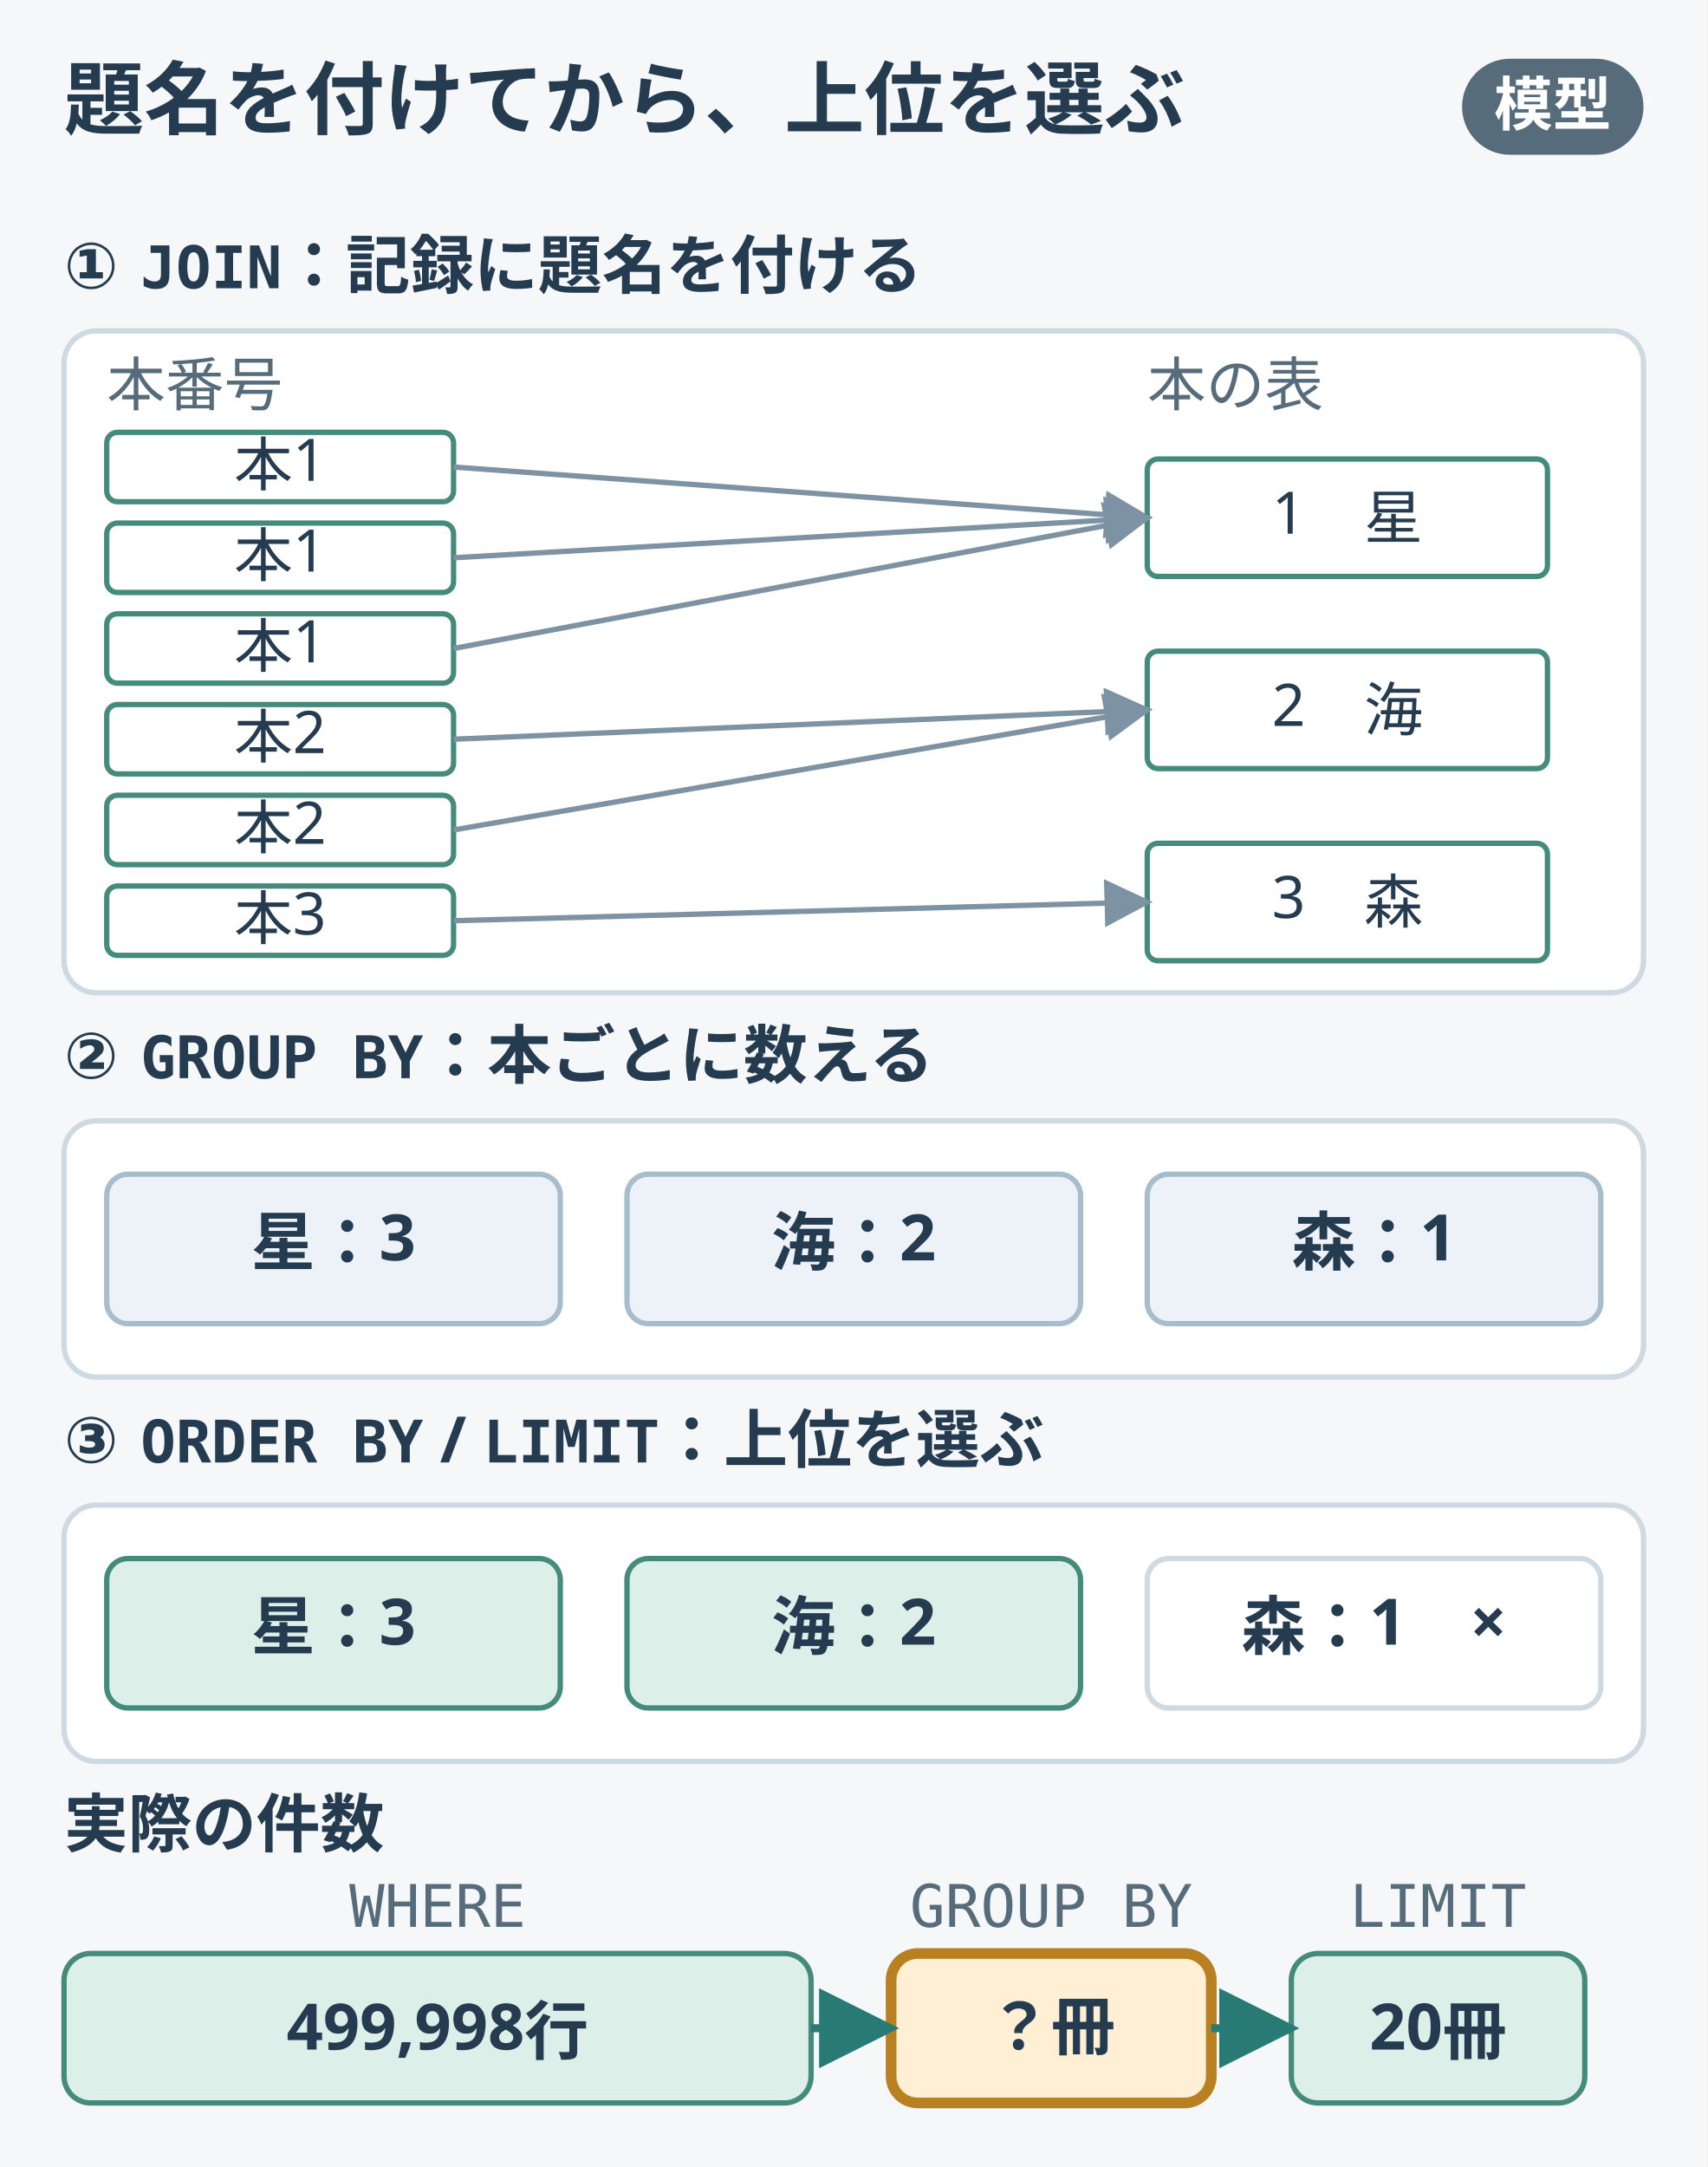
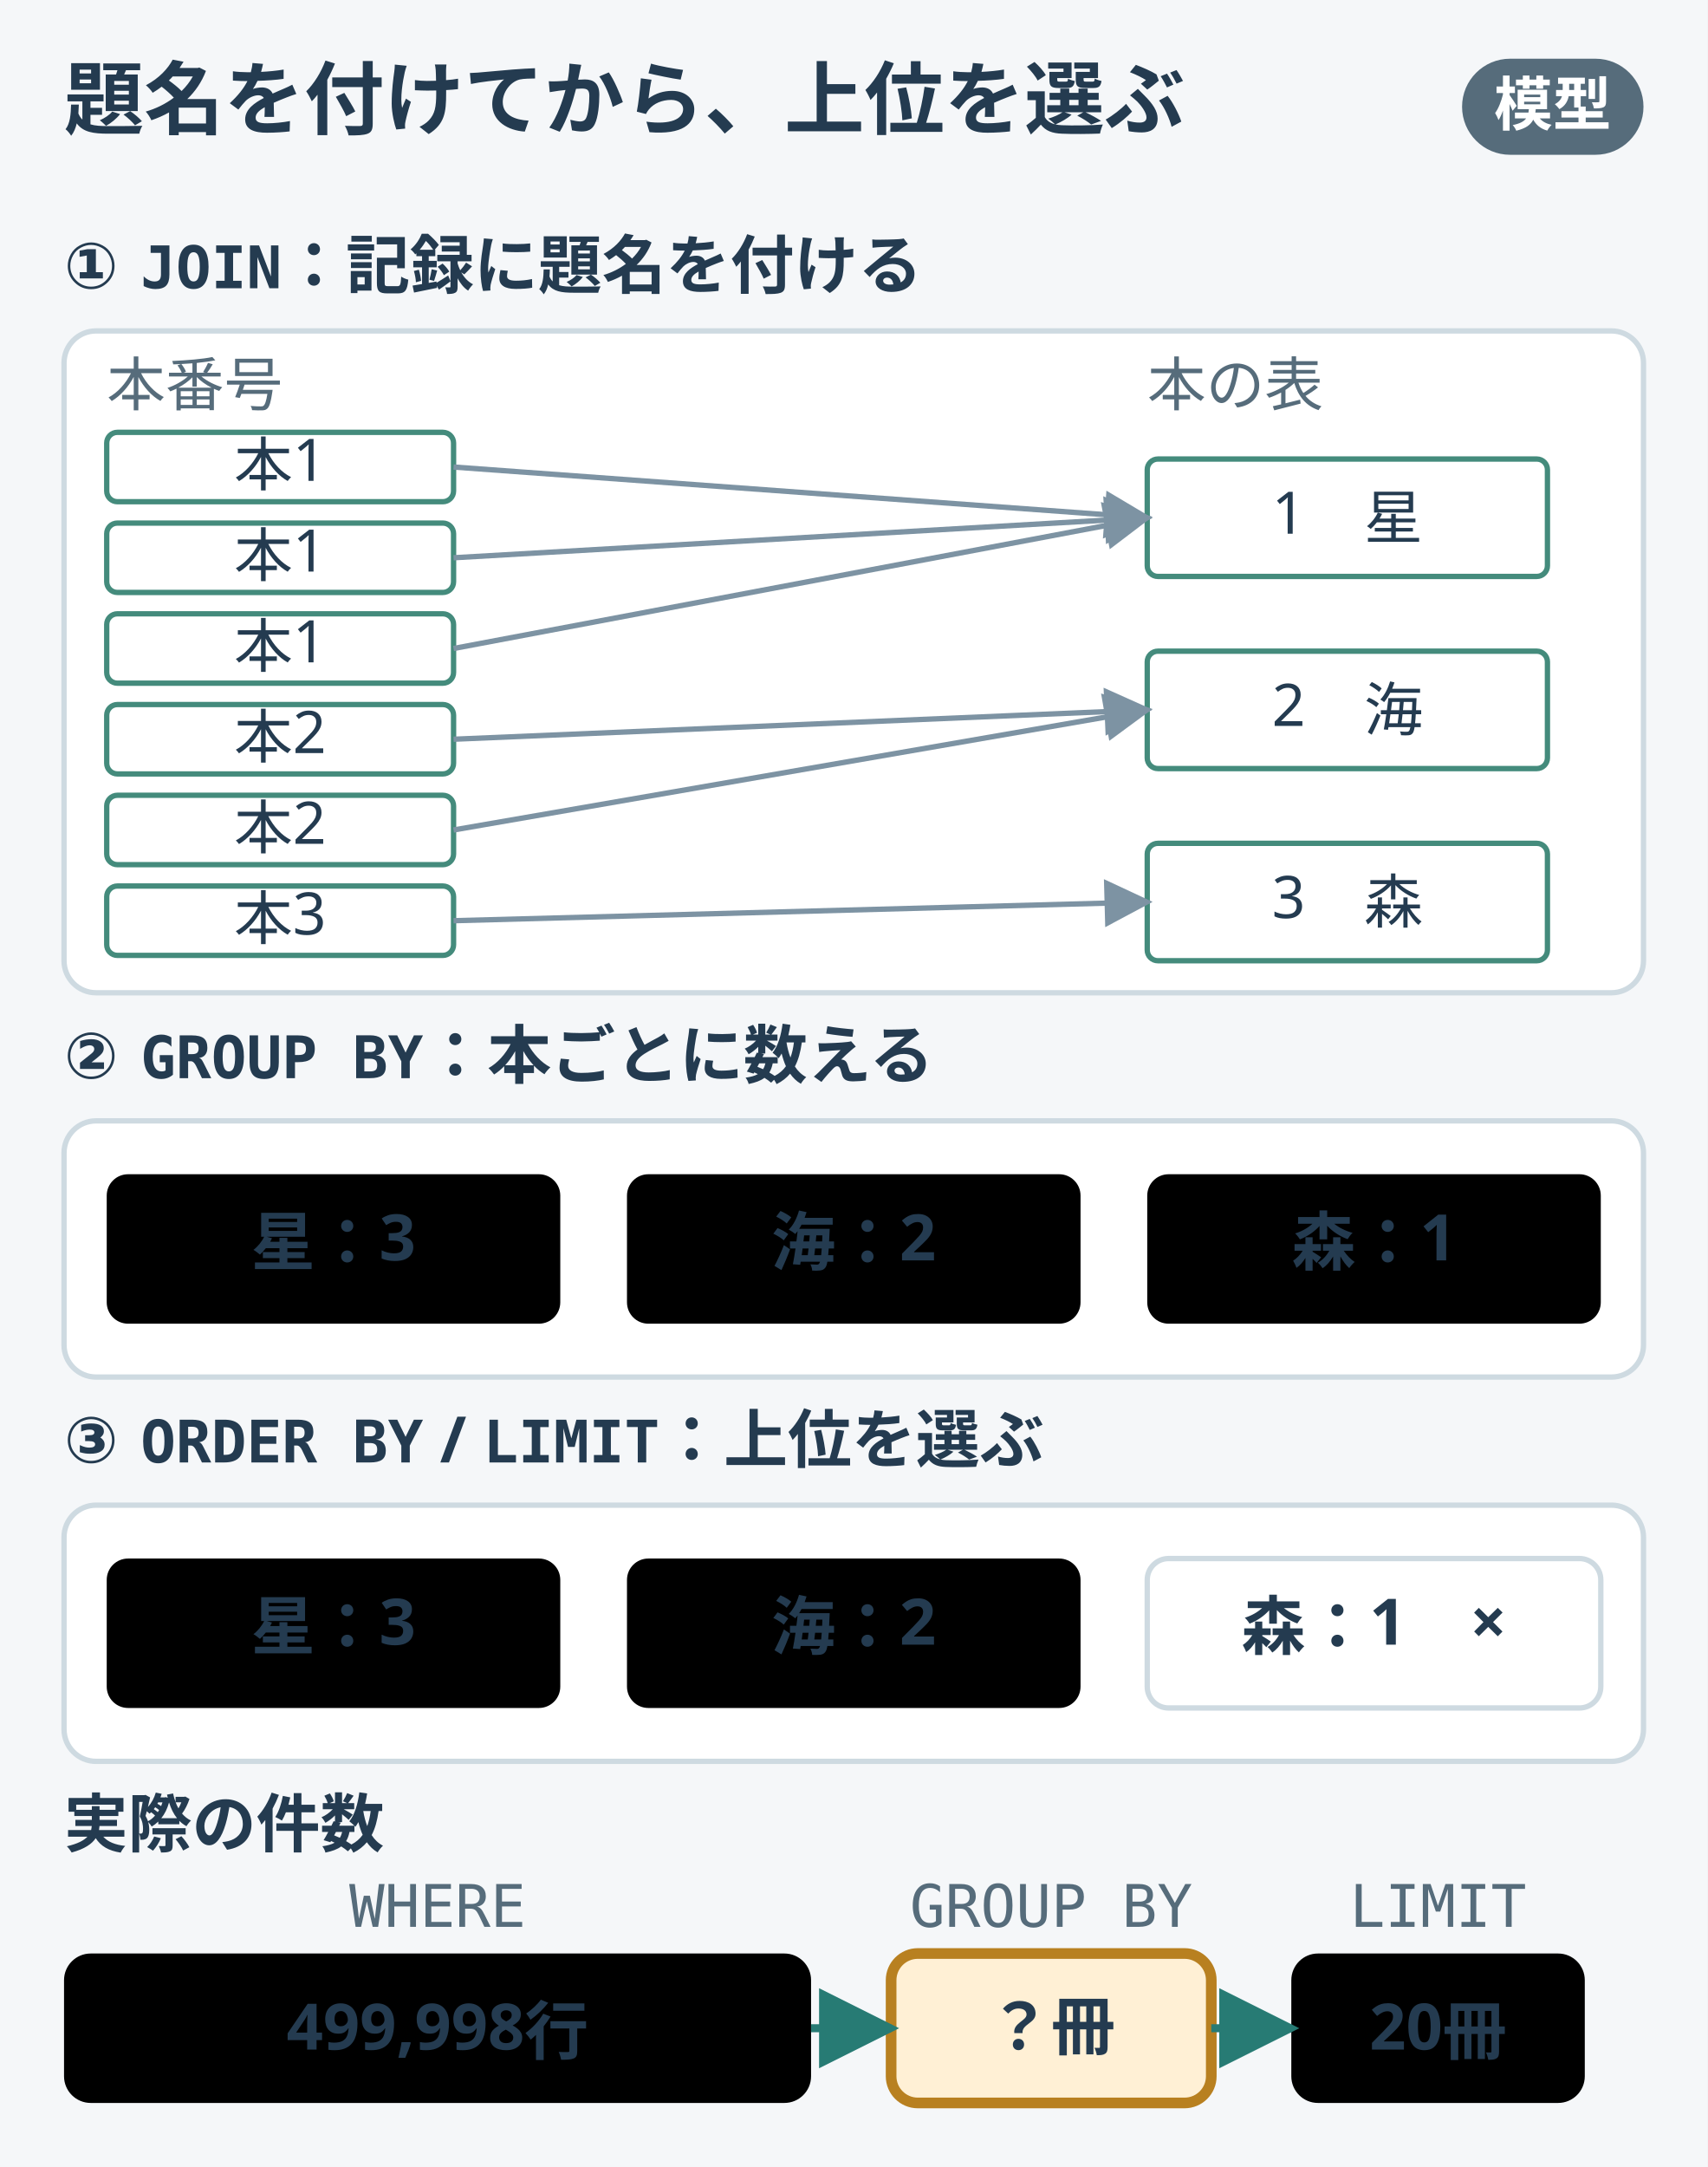
<svg xmlns="http://www.w3.org/2000/svg" width="640" height="812" viewBox="0 0 640 812" role="img" aria-labelledby="title">
  <defs>
    <marker id="flow" markerWidth="10" markerHeight="10" refX="9" refY="5" orient="auto">
      <path d="M0 0L10 5L0 10z" fill="#277b74" />
    </marker>
    <marker id="req" markerWidth="10" markerHeight="10" refX="9" refY="5" orient="auto">
      <path d="M0 0L10 5L0 10" fill="none" stroke="#945e11" stroke-width="2" />
    </marker>
    <marker id="ref" markerWidth="9" markerHeight="9" refX="8" refY="4.5" orient="auto">
      <path d="M0 0L9 4.5L0 9z" fill="#7d93a3" />
    </marker>
  </defs>
  <style>
text{font-family:"Hiragino Sans","Noto Sans JP",sans-serif;font-size:24px;fill:#243b50}
.h{font-size:30px;font-weight:700}.b{font-weight:700}.s{font-size:22px}.m{font-size:22px;fill:#566c7b}
.mono{font-family:ui-monospace,Menlo,monospace;font-size:22px}.tag{font-size:22px;font-weight:700;fill:#fff}
.teal{fill:#176e65}.brown{fill:#945e11}.real{fill:#176e65}.model{fill:#566c7b}
.panel{fill:#fff;stroke:#cedae1;stroke-width:2}.node{fill:#ecf2f8;stroke:#56738a;stroke-width:2}
.row{fill:#fff;stroke:#448b7c;stroke-width:2}.match{fill:#fff;stroke:#176e65;stroke-width:4}
.page{fill:#f7fbf9;stroke:#6d9f94;stroke-width:2}.ipage{fill:#f4f6f8;stroke:#6b7f8e;stroke-width:2}
.band{fill:#d5dde3;stroke:#92a7b5;stroke-width:2}.skip{fill:none;stroke:#b5c2cc;stroke-width:2;stroke-dasharray:6 5}
.hot{fill:#fff0d5;stroke:#b88020;stroke-width:4}.ghost{fill:#f5f7f9;stroke:#b5c2cc;stroke-width:2;stroke-dasharray:6 5}
.flow{fill:none;stroke:#277b74;stroke-width:3;marker-end:url(#flow)}.req{fill:none;stroke:#945e11;stroke-width:3;stroke-dasharray:8 6;marker-end:url(#req)}
.ref{fill:none;stroke:#7d93a3;stroke-width:2;marker-end:url(#ref)}.step{fill:#fff;stroke:#243b50;stroke-width:2.5}
.spine{fill:#e9f3f4;stroke:#243b50;stroke-width:1.5}
.work{fill:#fff;stroke:#56738a;stroke-width:2;stroke-dasharray:8 5}.val{fill:#dcefe8;stroke:#448b7c;stroke-width:2}.buffer{fill:#eaf6f1;stroke:#6d9f94;stroke-width:2}
- .box{fill:#ecf2f8;stroke:#a7bdcc;stroke-width:2}.card{fill:#dcefe8;stroke:#448b7c;stroke-width:2}
+ .route{fill:#f4f6f8;stroke:#243b50;stroke-width:3}.leader{fill:none;stroke:#56738a;stroke-width:2}
+ .storage{fill:#ece7f5;stroke:#735f9f;stroke-width:2}.file{fill:#fff;stroke:#735f9f;stroke-width:2}
+   .cmp{fill:#dfe5ea}
+ .swap{fill:#dcefe8;stroke:#243b50;stroke-width:4}
+ .big{font-size:56px;font-weight:700}
  </style>
  <rect width="640" height="812" fill="#f5f7f9" />
  <text x="24" y="48" class="h">題名を付けてから、上位を選ぶ</text>
  <rect x="548" y="22" width="68" height="36" rx="18" class="model" />
  <text x="582" y="47" text-anchor="middle" class="tag">模型</text>
  <g id="join">
    <text x="24" y="108" class="b">① <tspan class="mono">JOIN</tspan>：記録に題名を付ける</text>
    <rect x="24" y="124" width="592" height="248" rx="12" class="panel" />
    <text x="40" y="152" class="s m">本番号</text>
    <text x="430" y="152" class="s m">本の表</text>
    <rect x="40" y="162" width="130" height="26" rx="4" class="row" />
    <text x="105" y="182" text-anchor="middle" class="s">本1</text>
    <rect x="40" y="196" width="130" height="26" rx="4" class="row" />
    <text x="105" y="216" text-anchor="middle" class="s">本1</text>
    <rect x="40" y="230" width="130" height="26" rx="4" class="row" />
    <text x="105" y="250" text-anchor="middle" class="s">本1</text>
    <rect x="40" y="264" width="130" height="26" rx="4" class="row" />
    <text x="105" y="284" text-anchor="middle" class="s">本2</text>
    <rect x="40" y="298" width="130" height="26" rx="4" class="row" />
    <text x="105" y="318" text-anchor="middle" class="s">本2</text>
    <rect x="40" y="332" width="130" height="26" rx="4" class="row" />
    <text x="105" y="352" text-anchor="middle" class="s">本3</text>
    <rect x="430" y="172" width="150" height="44" rx="4" class="row" />
    <text x="505" y="200" text-anchor="middle" class="s">1　星</text>
    <rect x="430" y="244" width="150" height="44" rx="4" class="row" />
    <text x="505" y="272" text-anchor="middle" class="s">2　海</text>
    <rect x="430" y="316" width="150" height="44" rx="4" class="row" />
    <text x="505" y="344" text-anchor="middle" class="s">3　森</text>
    <path d="M170 175 L430 194" class="ref" />
    <path d="M170 209 L430 194" class="ref" />
    <path d="M170 243 L430 194" class="ref" />
    <path d="M170 277 L430 266" class="ref" />
    <path d="M170 311 L430 266" class="ref" />
    <path d="M170 345 L430 338" class="ref" />
  </g>
  <g id="group-by">
    <text x="24" y="404" class="b">② <tspan class="mono">GROUP BY</tspan>：本ごとに数える</text>
    <rect x="24" y="420" width="592" height="96" rx="12" class="panel" />
    <rect x="40" y="440" width="170" height="56" rx="8" class="box" />
    <text x="125" y="474" text-anchor="middle" class="b">星：3</text>
    <rect x="235" y="440" width="170" height="56" rx="8" class="box" />
    <text x="320" y="474" text-anchor="middle" class="b">海：2</text>
    <rect x="430" y="440" width="170" height="56" rx="8" class="box" />
    <text x="515" y="474" text-anchor="middle" class="b">森：1</text>
  </g>
  <g id="order-limit">
    <text x="24" y="548" class="b">③ <tspan class="mono">ORDER BY</tspan> / <tspan class="mono">LIMIT</tspan>：上位を選ぶ</text>
    <rect x="24" y="564" width="592" height="96" rx="12" class="panel" />
    <rect x="40" y="584" width="170" height="56" rx="8" class="card" />
    <text x="125" y="618" text-anchor="middle" class="b">星：3</text>
    <rect x="235" y="584" width="170" height="56" rx="8" class="card" />
    <text x="320" y="618" text-anchor="middle" class="b">海：2</text>
    <rect x="430" y="584" width="170" height="56" rx="8" class="panel" />
    <text x="515" y="618" text-anchor="middle" class="b">森：1　×</text>
  </g>
  <g id="actual-counts">
    <text x="24" y="692" class="b">実際の件数</text>
    <text x="164" y="722" text-anchor="middle" class="mono m">WHERE</text>
    <text x="394" y="722" text-anchor="middle" class="mono m">GROUP BY</text>
    <text x="539" y="722" text-anchor="middle" class="mono m">LIMIT</text>
    <rect x="24" y="732" width="280" height="56" rx="10" class="card" />
    <text x="164" y="768" text-anchor="middle" class="b">499,998行</text>
    <rect x="334" y="732" width="120" height="56" rx="10" class="hot" />
    <text x="394" y="768" text-anchor="middle" class="b">？冊</text>
    <rect x="484" y="732" width="110" height="56" rx="10" class="card" />
    <text x="539" y="768" text-anchor="middle" class="b">20冊</text>
    <path d="M304 760 L334 760" class="flow" />
    <path d="M454 760 L484 760" class="flow" />
  </g>
</svg>
